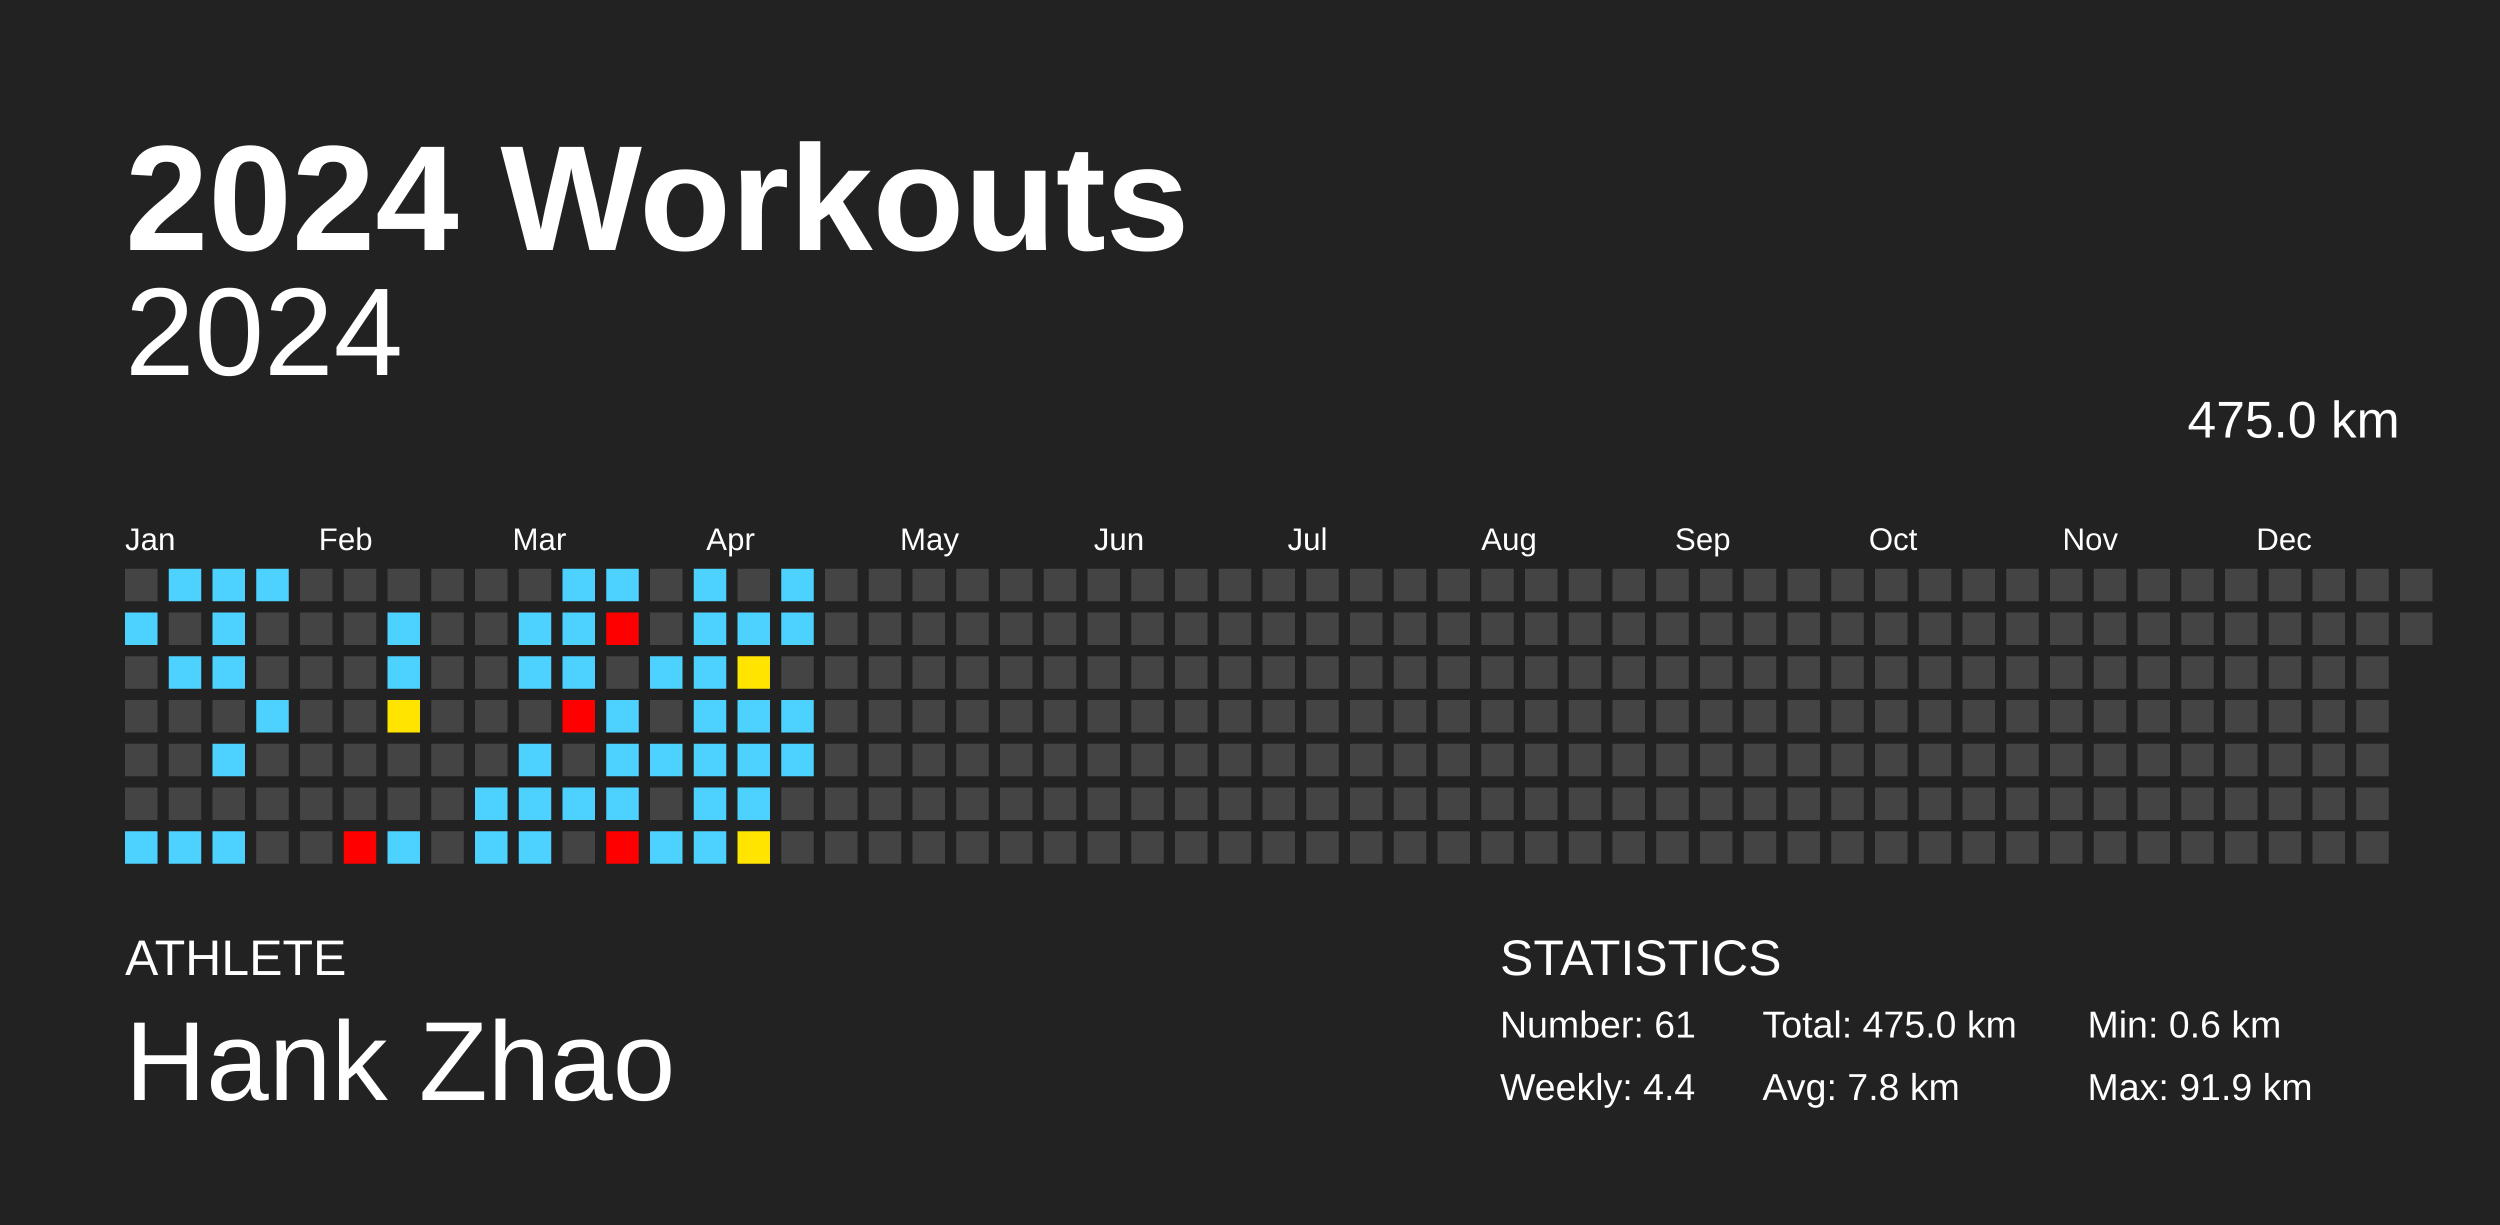
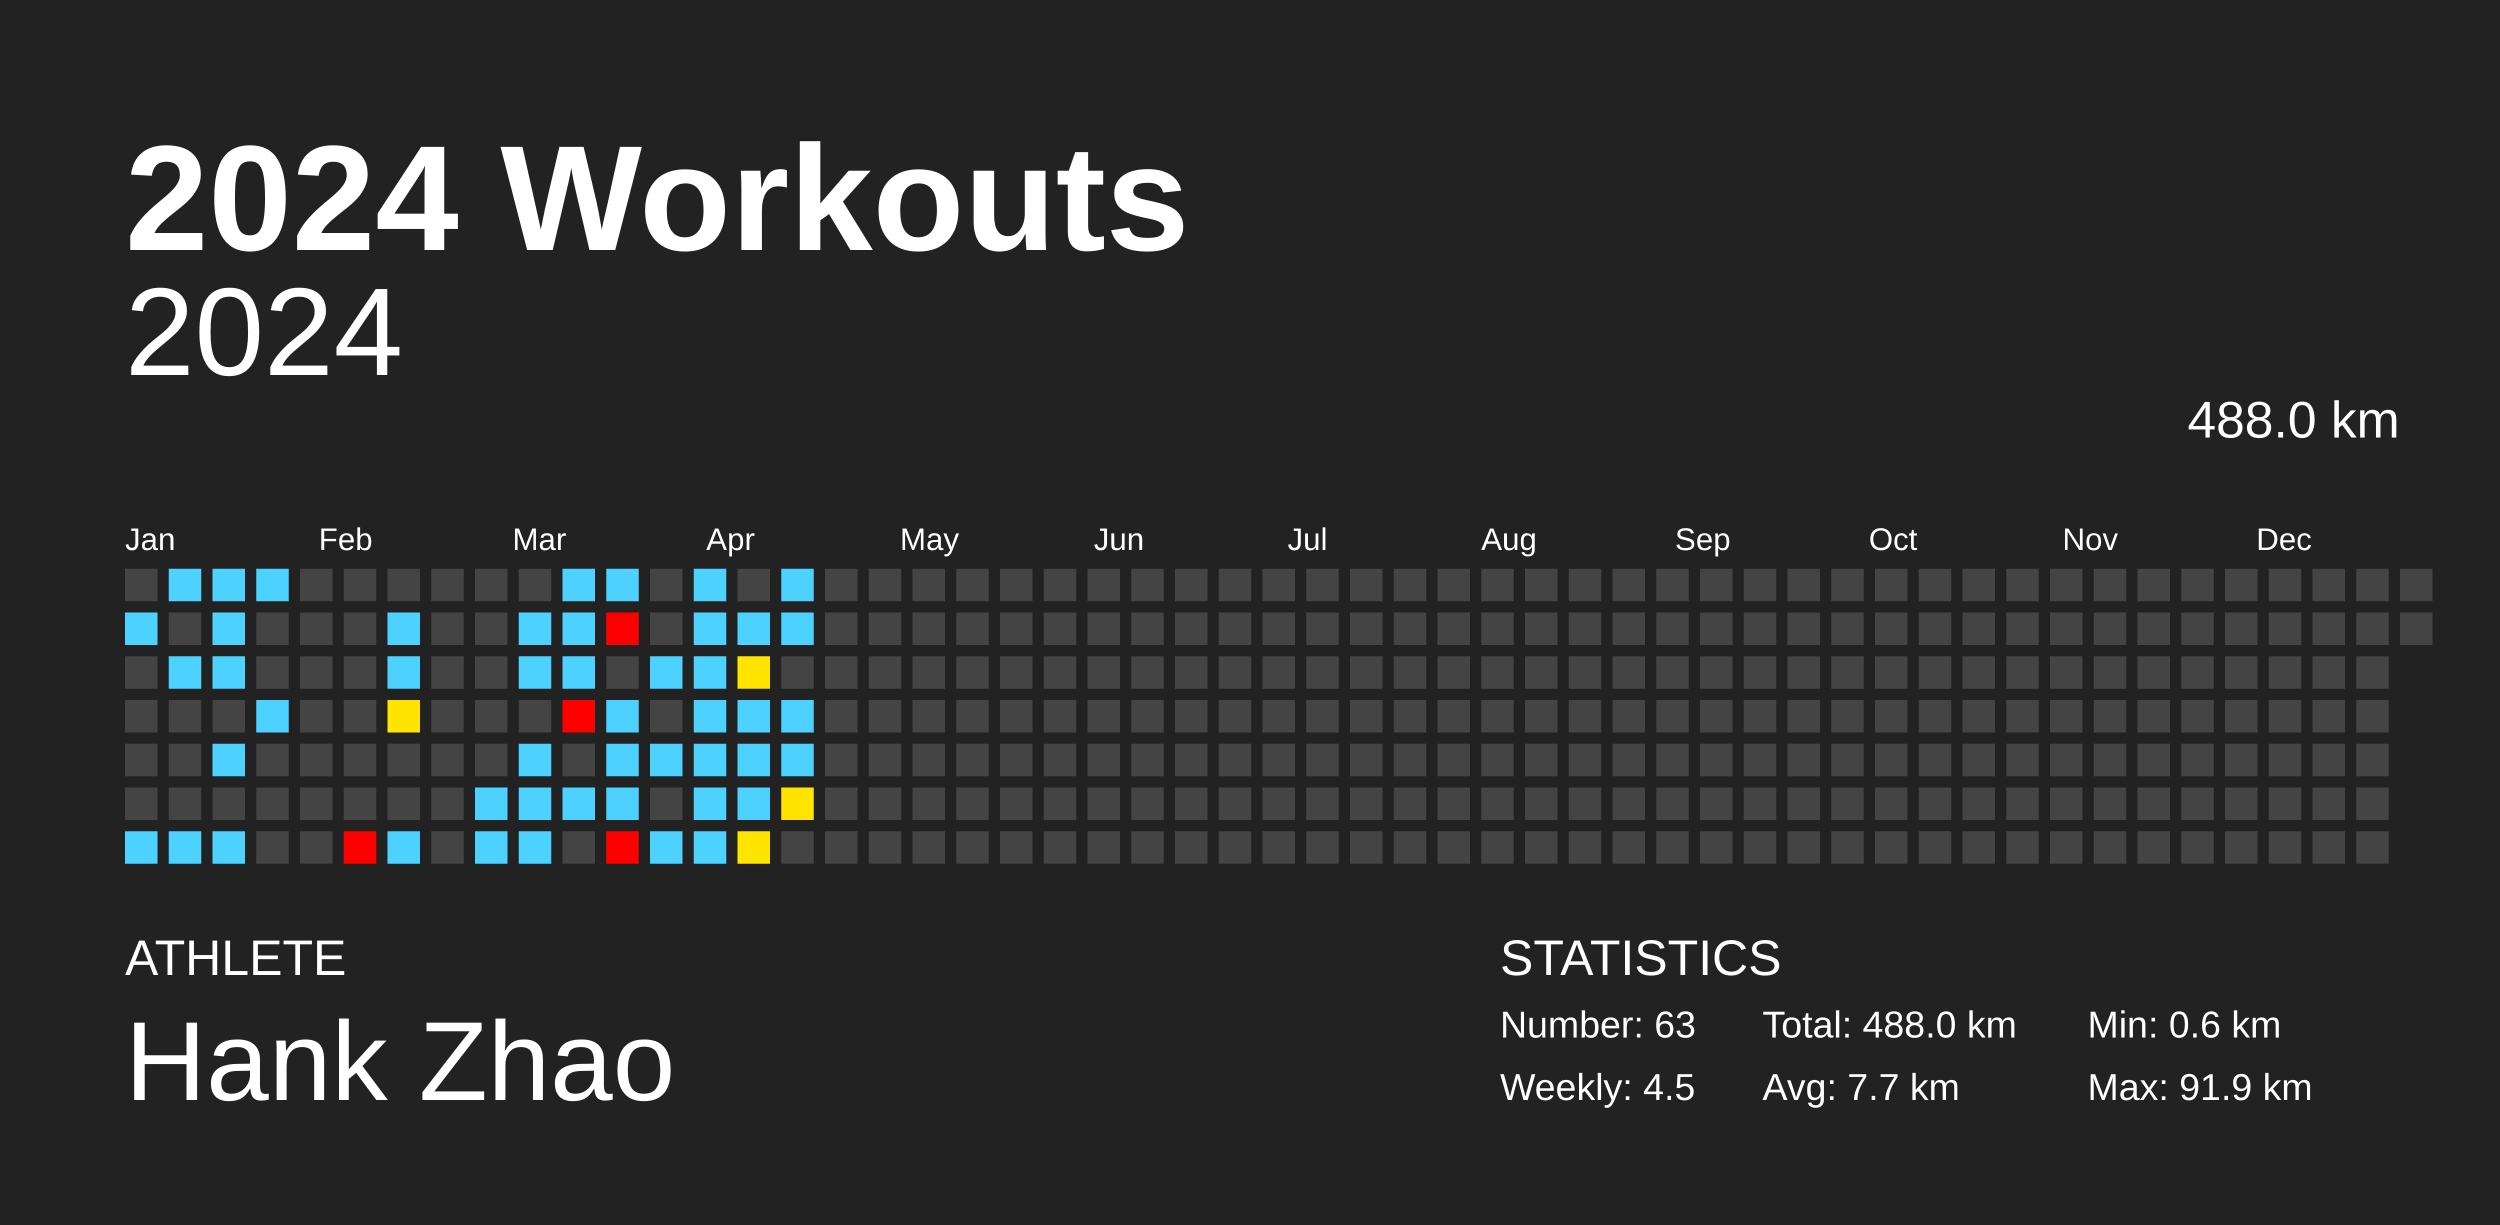
<svg xmlns="http://www.w3.org/2000/svg" baseProfile="full" height="98mm" version="1.1" viewBox="0,0,200,98" width="200mm">
  <defs />
  <rect fill="#222222" height="98" width="200" x="0" y="0" />
  <text fill="#FFFFFF" style="font-size:12px; font-family:Arial; font-weight:bold;" x="10" y="20">2024 Workouts</text>
  <text fill="#FFFFFF" style="font-size:4px; font-family:Arial" x="10" y="78">ATHLETE</text>
  <text fill="#FFFFFF" style="font-size:9px; font-family:Arial" x="10" y="88">Hank Zhao</text>
  <text fill="#FFFFFF" style="font-size:4px; font-family:Arial" x="120" y="78">STATISTICS</text>
-   <text fill="#FFFFFF" style="font-size:3px; font-family:Arial" x="120" y="83">Number: 61</text>
-   <text fill="#FFFFFF" style="font-size:3px; font-family:Arial" x="120" y="88">Weekly: 4.4</text>
-   <text fill="#FFFFFF" style="font-size:3px; font-family:Arial" x="141" y="83">Total: 475.0 km</text>
-   <text fill="#FFFFFF" style="font-size:3px; font-family:Arial" x="141" y="88">Avg: 7.8 km</text>
+   <text fill="#FFFFFF" style="font-size:3px; font-family:Arial" x="120" y="83">Number: 63</text>
+   <text fill="#FFFFFF" style="font-size:3px; font-family:Arial" x="120" y="88">Weekly: 4.5</text>
+   <text fill="#FFFFFF" style="font-size:3px; font-family:Arial" x="141" y="83">Total: 488.0 km</text>
+   <text fill="#FFFFFF" style="font-size:3px; font-family:Arial" x="141" y="88">Avg: 7.7 km</text>
  <text fill="#FFFFFF" style="font-size:3px; font-family:Arial" x="167" y="83">Min: 0.6 km</text>
  <text fill="#FFFFFF" style="font-size:3px; font-family:Arial" x="167" y="88">Max: 91.9 km</text>
  <text alignment-baseline="hanging" fill="#FFFFFF" style="font-size:10.0px; font-family:Arial;" x="10" y="30">2024</text>
-   <text alignment-baseline="hanging" fill="#FFFFFF" style="font-size:4.125px; font-family:Arial;" x="175" y="35">475.0 km</text>
+   <text alignment-baseline="hanging" fill="#FFFFFF" style="font-size:4.125px; font-family:Arial;" x="175" y="35">488.0 km</text>
  <text fill="#FFFFFF" style="font-size:2.5px; font-family:Arial" x="10.0" y="44">Jan</text>
  <text fill="#FFFFFF" style="font-size:2.5px; font-family:Arial" x="25.5" y="44">Feb</text>
  <text fill="#FFFFFF" style="font-size:2.5px; font-family:Arial" x="41.0" y="44">Mar</text>
  <text fill="#FFFFFF" style="font-size:2.5px; font-family:Arial" x="56.5" y="44">Apr</text>
  <text fill="#FFFFFF" style="font-size:2.5px; font-family:Arial" x="72.0" y="44">May</text>
  <text fill="#FFFFFF" style="font-size:2.5px; font-family:Arial" x="87.5" y="44">Jun</text>
  <text fill="#FFFFFF" style="font-size:2.5px; font-family:Arial" x="103.0" y="44">Jul</text>
  <text fill="#FFFFFF" style="font-size:2.5px; font-family:Arial" x="118.5" y="44">Aug</text>
  <text fill="#FFFFFF" style="font-size:2.5px; font-family:Arial" x="134.0" y="44">Sep</text>
  <text fill="#FFFFFF" style="font-size:2.5px; font-family:Arial" x="149.5" y="44">Oct</text>
  <text fill="#FFFFFF" style="font-size:2.5px; font-family:Arial" x="165.0" y="44">Nov</text>
  <text fill="#FFFFFF" style="font-size:2.5px; font-family:Arial" x="180.5" y="44">Dec</text>
  <rect fill="#444444" height="2.6" width="2.6" x="10.0" y="45.5" />
  <rect fill="#4dd2ff" height="2.6" width="2.6" x="10.0" y="49.0" />
  <rect fill="#444444" height="2.6" width="2.6" x="10.0" y="52.5" />
  <rect fill="#444444" height="2.6" width="2.6" x="10.0" y="56.0" />
  <rect fill="#444444" height="2.6" width="2.6" x="10.0" y="59.5" />
  <rect fill="#444444" height="2.6" width="2.6" x="10.0" y="63.0" />
  <rect fill="#4dd2ff" height="2.6" width="2.6" x="10.0" y="66.5" />
  <rect fill="#4dd2ff" height="2.6" width="2.6" x="13.5" y="45.5" />
  <rect fill="#444444" height="2.6" width="2.6" x="13.5" y="49.0" />
  <rect fill="#4dd2ff" height="2.6" width="2.6" x="13.5" y="52.5" />
  <rect fill="#444444" height="2.6" width="2.6" x="13.5" y="56.0" />
  <rect fill="#444444" height="2.6" width="2.6" x="13.5" y="59.5" />
  <rect fill="#444444" height="2.6" width="2.6" x="13.5" y="63.0" />
  <rect fill="#4dd2ff" height="2.6" width="2.6" x="13.5" y="66.5" />
  <rect fill="#4dd2ff" height="2.6" width="2.6" x="17.0" y="45.5" />
  <rect fill="#4dd2ff" height="2.6" width="2.6" x="17.0" y="49.0" />
  <rect fill="#4dd2ff" height="2.6" width="2.6" x="17.0" y="52.5" />
  <rect fill="#444444" height="2.6" width="2.6" x="17.0" y="56.0" />
  <rect fill="#4dd2ff" height="2.6" width="2.6" x="17.0" y="59.5" />
  <rect fill="#444444" height="2.6" width="2.6" x="17.0" y="63.0" />
  <rect fill="#4dd2ff" height="2.6" width="2.6" x="17.0" y="66.5" />
  <rect fill="#4dd2ff" height="2.6" width="2.6" x="20.5" y="45.5" />
  <rect fill="#444444" height="2.6" width="2.6" x="20.5" y="49.0" />
  <rect fill="#444444" height="2.6" width="2.6" x="20.5" y="52.5" />
  <rect fill="#4dd2ff" height="2.6" width="2.6" x="20.5" y="56.0" />
  <rect fill="#444444" height="2.6" width="2.6" x="20.5" y="59.5" />
  <rect fill="#444444" height="2.6" width="2.6" x="20.5" y="63.0" />
  <rect fill="#444444" height="2.6" width="2.6" x="20.5" y="66.5" />
  <rect fill="#444444" height="2.6" width="2.6" x="24.0" y="45.5" />
  <rect fill="#444444" height="2.6" width="2.6" x="24.0" y="49.0" />
  <rect fill="#444444" height="2.6" width="2.6" x="24.0" y="52.5" />
  <rect fill="#444444" height="2.6" width="2.6" x="24.0" y="56.0" />
  <rect fill="#444444" height="2.6" width="2.6" x="24.0" y="59.5" />
  <rect fill="#444444" height="2.6" width="2.6" x="24.0" y="63.0" />
  <rect fill="#444444" height="2.6" width="2.6" x="24.0" y="66.5" />
  <rect fill="#444444" height="2.6" width="2.6" x="27.5" y="45.5" />
  <rect fill="#444444" height="2.6" width="2.6" x="27.5" y="49.0" />
  <rect fill="#444444" height="2.6" width="2.6" x="27.5" y="52.5" />
  <rect fill="#444444" height="2.6" width="2.6" x="27.5" y="56.0" />
  <rect fill="#444444" height="2.6" width="2.6" x="27.5" y="59.5" />
  <rect fill="#444444" height="2.6" width="2.6" x="27.5" y="63.0" />
  <rect fill="red" height="2.6" width="2.6" x="27.5" y="66.5" />
  <rect fill="#444444" height="2.6" width="2.6" x="31.0" y="45.5" />
  <rect fill="#4dd2ff" height="2.6" width="2.6" x="31.0" y="49.0" />
  <rect fill="#4dd2ff" height="2.6" width="2.6" x="31.0" y="52.5" />
  <rect fill="#ffe400" height="2.6" width="2.6" x="31.0" y="56.0" />
  <rect fill="#444444" height="2.6" width="2.6" x="31.0" y="59.5" />
  <rect fill="#444444" height="2.6" width="2.6" x="31.0" y="63.0" />
  <rect fill="#4dd2ff" height="2.6" width="2.6" x="31.0" y="66.5" />
  <rect fill="#444444" height="2.6" width="2.6" x="34.5" y="45.5" />
  <rect fill="#444444" height="2.6" width="2.6" x="34.5" y="49.0" />
  <rect fill="#444444" height="2.6" width="2.6" x="34.5" y="52.5" />
  <rect fill="#444444" height="2.6" width="2.6" x="34.5" y="56.0" />
  <rect fill="#444444" height="2.6" width="2.6" x="34.5" y="59.5" />
  <rect fill="#444444" height="2.6" width="2.6" x="34.5" y="63.0" />
  <rect fill="#444444" height="2.6" width="2.6" x="34.5" y="66.5" />
  <rect fill="#444444" height="2.6" width="2.6" x="38.0" y="45.5" />
  <rect fill="#444444" height="2.6" width="2.6" x="38.0" y="49.0" />
  <rect fill="#444444" height="2.6" width="2.6" x="38.0" y="52.5" />
  <rect fill="#444444" height="2.6" width="2.6" x="38.0" y="56.0" />
  <rect fill="#444444" height="2.6" width="2.6" x="38.0" y="59.5" />
  <rect fill="#4dd2ff" height="2.6" width="2.6" x="38.0" y="63.0" />
  <rect fill="#4dd2ff" height="2.6" width="2.6" x="38.0" y="66.5" />
  <rect fill="#444444" height="2.6" width="2.6" x="41.5" y="45.5" />
  <rect fill="#4dd2ff" height="2.6" width="2.6" x="41.5" y="49.0" />
  <rect fill="#4dd2ff" height="2.6" width="2.6" x="41.5" y="52.5" />
  <rect fill="#444444" height="2.6" width="2.6" x="41.5" y="56.0" />
  <rect fill="#4dd2ff" height="2.6" width="2.6" x="41.5" y="59.5" />
  <rect fill="#4dd2ff" height="2.6" width="2.6" x="41.5" y="63.0" />
  <rect fill="#4dd2ff" height="2.6" width="2.6" x="41.5" y="66.5" />
  <rect fill="#4dd2ff" height="2.6" width="2.6" x="45.0" y="45.5" />
  <rect fill="#4dd2ff" height="2.6" width="2.6" x="45.0" y="49.0" />
  <rect fill="#4dd2ff" height="2.6" width="2.6" x="45.0" y="52.5" />
  <rect fill="red" height="2.6" width="2.6" x="45.0" y="56.0" />
  <rect fill="#444444" height="2.6" width="2.6" x="45.0" y="59.5" />
  <rect fill="#4dd2ff" height="2.6" width="2.6" x="45.0" y="63.0" />
  <rect fill="#444444" height="2.6" width="2.6" x="45.0" y="66.5" />
  <rect fill="#4dd2ff" height="2.6" width="2.6" x="48.5" y="45.5" />
  <rect fill="red" height="2.6" width="2.6" x="48.5" y="49.0" />
  <rect fill="#444444" height="2.6" width="2.6" x="48.5" y="52.5" />
  <rect fill="#4dd2ff" height="2.6" width="2.6" x="48.5" y="56.0" />
  <rect fill="#4dd2ff" height="2.6" width="2.6" x="48.5" y="59.5" />
  <rect fill="#4dd2ff" height="2.6" width="2.6" x="48.5" y="63.0" />
  <rect fill="red" height="2.6" width="2.6" x="48.5" y="66.5" />
  <rect fill="#444444" height="2.6" width="2.6" x="52.0" y="45.5" />
  <rect fill="#444444" height="2.6" width="2.6" x="52.0" y="49.0" />
  <rect fill="#4dd2ff" height="2.6" width="2.6" x="52.0" y="52.5" />
  <rect fill="#444444" height="2.6" width="2.6" x="52.0" y="56.0" />
  <rect fill="#4dd2ff" height="2.6" width="2.6" x="52.0" y="59.5" />
  <rect fill="#444444" height="2.6" width="2.6" x="52.0" y="63.0" />
  <rect fill="#4dd2ff" height="2.6" width="2.6" x="52.0" y="66.5" />
  <rect fill="#4dd2ff" height="2.6" width="2.6" x="55.5" y="45.5" />
  <rect fill="#4dd2ff" height="2.6" width="2.6" x="55.5" y="49.0" />
  <rect fill="#4dd2ff" height="2.6" width="2.6" x="55.5" y="52.5" />
  <rect fill="#4dd2ff" height="2.6" width="2.6" x="55.5" y="56.0" />
  <rect fill="#4dd2ff" height="2.6" width="2.6" x="55.5" y="59.5" />
  <rect fill="#4dd2ff" height="2.6" width="2.6" x="55.5" y="63.0" />
  <rect fill="#4dd2ff" height="2.6" width="2.6" x="55.5" y="66.5" />
  <rect fill="#444444" height="2.6" width="2.6" x="59.0" y="45.5" />
  <rect fill="#4dd2ff" height="2.6" width="2.6" x="59.0" y="49.0" />
  <rect fill="#ffe400" height="2.6" width="2.6" x="59.0" y="52.5" />
  <rect fill="#4dd2ff" height="2.6" width="2.6" x="59.0" y="56.0" />
  <rect fill="#4dd2ff" height="2.6" width="2.6" x="59.0" y="59.5" />
  <rect fill="#4dd2ff" height="2.6" width="2.6" x="59.0" y="63.0" />
  <rect fill="#ffe400" height="2.6" width="2.6" x="59.0" y="66.5" />
  <rect fill="#4dd2ff" height="2.6" width="2.6" x="62.5" y="45.5" />
  <rect fill="#4dd2ff" height="2.6" width="2.6" x="62.5" y="49.0" />
  <rect fill="#444444" height="2.6" width="2.6" x="62.5" y="52.5" />
  <rect fill="#4dd2ff" height="2.6" width="2.6" x="62.5" y="56.0" />
  <rect fill="#4dd2ff" height="2.6" width="2.6" x="62.5" y="59.5" />
-   <rect fill="#444444" height="2.6" width="2.6" x="62.5" y="63.0" />
+   <rect fill="#ffe400" height="2.6" width="2.6" x="62.5" y="63.0" />
  <rect fill="#444444" height="2.6" width="2.6" x="62.5" y="66.5" />
  <rect fill="#444444" height="2.6" width="2.6" x="66.0" y="45.5" />
  <rect fill="#444444" height="2.6" width="2.6" x="66.0" y="49.0" />
  <rect fill="#444444" height="2.6" width="2.6" x="66.0" y="52.5" />
  <rect fill="#444444" height="2.6" width="2.6" x="66.0" y="56.0" />
  <rect fill="#444444" height="2.6" width="2.6" x="66.0" y="59.5" />
  <rect fill="#444444" height="2.6" width="2.6" x="66.0" y="63.0" />
  <rect fill="#444444" height="2.6" width="2.6" x="66.0" y="66.5" />
  <rect fill="#444444" height="2.6" width="2.6" x="69.5" y="45.5" />
  <rect fill="#444444" height="2.6" width="2.6" x="69.5" y="49.0" />
  <rect fill="#444444" height="2.6" width="2.6" x="69.5" y="52.5" />
  <rect fill="#444444" height="2.6" width="2.6" x="69.5" y="56.0" />
  <rect fill="#444444" height="2.6" width="2.6" x="69.5" y="59.5" />
  <rect fill="#444444" height="2.6" width="2.6" x="69.5" y="63.0" />
  <rect fill="#444444" height="2.6" width="2.6" x="69.5" y="66.5" />
  <rect fill="#444444" height="2.6" width="2.6" x="73.0" y="45.5" />
  <rect fill="#444444" height="2.6" width="2.6" x="73.0" y="49.0" />
  <rect fill="#444444" height="2.6" width="2.6" x="73.0" y="52.5" />
  <rect fill="#444444" height="2.6" width="2.6" x="73.0" y="56.0" />
  <rect fill="#444444" height="2.6" width="2.6" x="73.0" y="59.5" />
  <rect fill="#444444" height="2.6" width="2.6" x="73.0" y="63.0" />
  <rect fill="#444444" height="2.6" width="2.6" x="73.0" y="66.5" />
  <rect fill="#444444" height="2.6" width="2.6" x="76.5" y="45.5" />
  <rect fill="#444444" height="2.6" width="2.6" x="76.5" y="49.0" />
  <rect fill="#444444" height="2.6" width="2.6" x="76.5" y="52.5" />
  <rect fill="#444444" height="2.6" width="2.6" x="76.5" y="56.0" />
  <rect fill="#444444" height="2.6" width="2.6" x="76.5" y="59.5" />
  <rect fill="#444444" height="2.6" width="2.6" x="76.5" y="63.0" />
  <rect fill="#444444" height="2.6" width="2.6" x="76.5" y="66.5" />
  <rect fill="#444444" height="2.6" width="2.6" x="80.0" y="45.5" />
  <rect fill="#444444" height="2.6" width="2.6" x="80.0" y="49.0" />
  <rect fill="#444444" height="2.6" width="2.6" x="80.0" y="52.5" />
  <rect fill="#444444" height="2.6" width="2.6" x="80.0" y="56.0" />
  <rect fill="#444444" height="2.6" width="2.6" x="80.0" y="59.5" />
  <rect fill="#444444" height="2.6" width="2.6" x="80.0" y="63.0" />
  <rect fill="#444444" height="2.6" width="2.6" x="80.0" y="66.5" />
  <rect fill="#444444" height="2.6" width="2.6" x="83.5" y="45.5" />
  <rect fill="#444444" height="2.6" width="2.6" x="83.5" y="49.0" />
  <rect fill="#444444" height="2.6" width="2.6" x="83.5" y="52.5" />
  <rect fill="#444444" height="2.6" width="2.6" x="83.5" y="56.0" />
  <rect fill="#444444" height="2.6" width="2.6" x="83.5" y="59.5" />
  <rect fill="#444444" height="2.6" width="2.6" x="83.5" y="63.0" />
  <rect fill="#444444" height="2.6" width="2.6" x="83.5" y="66.5" />
  <rect fill="#444444" height="2.6" width="2.6" x="87.0" y="45.5" />
  <rect fill="#444444" height="2.6" width="2.6" x="87.0" y="49.0" />
  <rect fill="#444444" height="2.6" width="2.6" x="87.0" y="52.5" />
  <rect fill="#444444" height="2.6" width="2.6" x="87.0" y="56.0" />
  <rect fill="#444444" height="2.6" width="2.6" x="87.0" y="59.5" />
  <rect fill="#444444" height="2.6" width="2.6" x="87.0" y="63.0" />
  <rect fill="#444444" height="2.6" width="2.6" x="87.0" y="66.5" />
  <rect fill="#444444" height="2.6" width="2.6" x="90.5" y="45.5" />
  <rect fill="#444444" height="2.6" width="2.6" x="90.5" y="49.0" />
  <rect fill="#444444" height="2.6" width="2.6" x="90.5" y="52.5" />
  <rect fill="#444444" height="2.6" width="2.6" x="90.5" y="56.0" />
  <rect fill="#444444" height="2.6" width="2.6" x="90.5" y="59.5" />
  <rect fill="#444444" height="2.6" width="2.6" x="90.5" y="63.0" />
  <rect fill="#444444" height="2.6" width="2.6" x="90.5" y="66.5" />
  <rect fill="#444444" height="2.6" width="2.6" x="94.0" y="45.5" />
  <rect fill="#444444" height="2.6" width="2.6" x="94.0" y="49.0" />
  <rect fill="#444444" height="2.6" width="2.6" x="94.0" y="52.5" />
  <rect fill="#444444" height="2.6" width="2.6" x="94.0" y="56.0" />
  <rect fill="#444444" height="2.6" width="2.6" x="94.0" y="59.5" />
  <rect fill="#444444" height="2.6" width="2.6" x="94.0" y="63.0" />
  <rect fill="#444444" height="2.6" width="2.6" x="94.0" y="66.5" />
  <rect fill="#444444" height="2.6" width="2.6" x="97.5" y="45.5" />
  <rect fill="#444444" height="2.6" width="2.6" x="97.5" y="49.0" />
  <rect fill="#444444" height="2.6" width="2.6" x="97.5" y="52.5" />
  <rect fill="#444444" height="2.6" width="2.6" x="97.5" y="56.0" />
  <rect fill="#444444" height="2.6" width="2.6" x="97.5" y="59.5" />
  <rect fill="#444444" height="2.6" width="2.6" x="97.5" y="63.0" />
  <rect fill="#444444" height="2.6" width="2.6" x="97.5" y="66.5" />
  <rect fill="#444444" height="2.6" width="2.6" x="101.0" y="45.5" />
  <rect fill="#444444" height="2.6" width="2.6" x="101.0" y="49.0" />
  <rect fill="#444444" height="2.6" width="2.6" x="101.0" y="52.5" />
  <rect fill="#444444" height="2.6" width="2.6" x="101.0" y="56.0" />
  <rect fill="#444444" height="2.6" width="2.6" x="101.0" y="59.5" />
  <rect fill="#444444" height="2.6" width="2.6" x="101.0" y="63.0" />
  <rect fill="#444444" height="2.6" width="2.6" x="101.0" y="66.5" />
  <rect fill="#444444" height="2.6" width="2.6" x="104.5" y="45.5" />
  <rect fill="#444444" height="2.6" width="2.6" x="104.5" y="49.0" />
  <rect fill="#444444" height="2.6" width="2.6" x="104.5" y="52.5" />
  <rect fill="#444444" height="2.6" width="2.6" x="104.5" y="56.0" />
  <rect fill="#444444" height="2.6" width="2.6" x="104.5" y="59.5" />
  <rect fill="#444444" height="2.6" width="2.6" x="104.5" y="63.0" />
  <rect fill="#444444" height="2.6" width="2.6" x="104.5" y="66.5" />
  <rect fill="#444444" height="2.6" width="2.6" x="108.0" y="45.5" />
  <rect fill="#444444" height="2.6" width="2.6" x="108.0" y="49.0" />
  <rect fill="#444444" height="2.6" width="2.6" x="108.0" y="52.5" />
  <rect fill="#444444" height="2.6" width="2.6" x="108.0" y="56.0" />
  <rect fill="#444444" height="2.6" width="2.6" x="108.0" y="59.5" />
  <rect fill="#444444" height="2.6" width="2.6" x="108.0" y="63.0" />
  <rect fill="#444444" height="2.6" width="2.6" x="108.0" y="66.5" />
  <rect fill="#444444" height="2.6" width="2.6" x="111.5" y="45.5" />
  <rect fill="#444444" height="2.6" width="2.6" x="111.5" y="49.0" />
  <rect fill="#444444" height="2.6" width="2.6" x="111.5" y="52.5" />
  <rect fill="#444444" height="2.6" width="2.6" x="111.5" y="56.0" />
  <rect fill="#444444" height="2.6" width="2.6" x="111.5" y="59.5" />
  <rect fill="#444444" height="2.6" width="2.6" x="111.5" y="63.0" />
  <rect fill="#444444" height="2.6" width="2.6" x="111.5" y="66.5" />
  <rect fill="#444444" height="2.6" width="2.6" x="115.0" y="45.5" />
  <rect fill="#444444" height="2.6" width="2.6" x="115.0" y="49.0" />
  <rect fill="#444444" height="2.6" width="2.6" x="115.0" y="52.5" />
  <rect fill="#444444" height="2.6" width="2.6" x="115.0" y="56.0" />
  <rect fill="#444444" height="2.6" width="2.6" x="115.0" y="59.5" />
  <rect fill="#444444" height="2.6" width="2.6" x="115.0" y="63.0" />
  <rect fill="#444444" height="2.6" width="2.6" x="115.0" y="66.5" />
  <rect fill="#444444" height="2.6" width="2.6" x="118.5" y="45.5" />
  <rect fill="#444444" height="2.6" width="2.6" x="118.5" y="49.0" />
  <rect fill="#444444" height="2.6" width="2.6" x="118.5" y="52.5" />
  <rect fill="#444444" height="2.6" width="2.6" x="118.5" y="56.0" />
  <rect fill="#444444" height="2.6" width="2.6" x="118.5" y="59.5" />
  <rect fill="#444444" height="2.6" width="2.6" x="118.5" y="63.0" />
  <rect fill="#444444" height="2.6" width="2.6" x="118.5" y="66.5" />
  <rect fill="#444444" height="2.6" width="2.6" x="122.0" y="45.5" />
  <rect fill="#444444" height="2.6" width="2.6" x="122.0" y="49.0" />
  <rect fill="#444444" height="2.6" width="2.6" x="122.0" y="52.5" />
  <rect fill="#444444" height="2.6" width="2.6" x="122.0" y="56.0" />
  <rect fill="#444444" height="2.6" width="2.6" x="122.0" y="59.5" />
  <rect fill="#444444" height="2.6" width="2.6" x="122.0" y="63.0" />
  <rect fill="#444444" height="2.6" width="2.6" x="122.0" y="66.5" />
  <rect fill="#444444" height="2.6" width="2.6" x="125.5" y="45.5" />
  <rect fill="#444444" height="2.6" width="2.6" x="125.5" y="49.0" />
  <rect fill="#444444" height="2.6" width="2.6" x="125.5" y="52.5" />
  <rect fill="#444444" height="2.6" width="2.6" x="125.5" y="56.0" />
  <rect fill="#444444" height="2.6" width="2.6" x="125.5" y="59.5" />
  <rect fill="#444444" height="2.6" width="2.6" x="125.5" y="63.0" />
  <rect fill="#444444" height="2.6" width="2.6" x="125.5" y="66.5" />
  <rect fill="#444444" height="2.6" width="2.6" x="129.0" y="45.5" />
  <rect fill="#444444" height="2.6" width="2.6" x="129.0" y="49.0" />
  <rect fill="#444444" height="2.6" width="2.6" x="129.0" y="52.5" />
  <rect fill="#444444" height="2.6" width="2.6" x="129.0" y="56.0" />
  <rect fill="#444444" height="2.6" width="2.6" x="129.0" y="59.5" />
  <rect fill="#444444" height="2.6" width="2.6" x="129.0" y="63.0" />
  <rect fill="#444444" height="2.6" width="2.6" x="129.0" y="66.5" />
  <rect fill="#444444" height="2.6" width="2.6" x="132.5" y="45.5" />
  <rect fill="#444444" height="2.6" width="2.6" x="132.5" y="49.0" />
  <rect fill="#444444" height="2.6" width="2.6" x="132.5" y="52.5" />
  <rect fill="#444444" height="2.6" width="2.6" x="132.5" y="56.0" />
  <rect fill="#444444" height="2.6" width="2.6" x="132.5" y="59.5" />
  <rect fill="#444444" height="2.6" width="2.6" x="132.5" y="63.0" />
  <rect fill="#444444" height="2.6" width="2.6" x="132.5" y="66.5" />
  <rect fill="#444444" height="2.6" width="2.6" x="136.0" y="45.5" />
  <rect fill="#444444" height="2.6" width="2.6" x="136.0" y="49.0" />
  <rect fill="#444444" height="2.6" width="2.6" x="136.0" y="52.5" />
  <rect fill="#444444" height="2.6" width="2.6" x="136.0" y="56.0" />
  <rect fill="#444444" height="2.6" width="2.6" x="136.0" y="59.5" />
  <rect fill="#444444" height="2.6" width="2.6" x="136.0" y="63.0" />
  <rect fill="#444444" height="2.6" width="2.6" x="136.0" y="66.5" />
  <rect fill="#444444" height="2.6" width="2.6" x="139.5" y="45.5" />
  <rect fill="#444444" height="2.6" width="2.6" x="139.5" y="49.0" />
  <rect fill="#444444" height="2.6" width="2.6" x="139.5" y="52.5" />
  <rect fill="#444444" height="2.6" width="2.6" x="139.5" y="56.0" />
  <rect fill="#444444" height="2.6" width="2.6" x="139.5" y="59.5" />
  <rect fill="#444444" height="2.6" width="2.6" x="139.5" y="63.0" />
  <rect fill="#444444" height="2.6" width="2.6" x="139.5" y="66.5" />
  <rect fill="#444444" height="2.6" width="2.6" x="143.0" y="45.5" />
  <rect fill="#444444" height="2.6" width="2.6" x="143.0" y="49.0" />
  <rect fill="#444444" height="2.6" width="2.6" x="143.0" y="52.5" />
  <rect fill="#444444" height="2.6" width="2.6" x="143.0" y="56.0" />
  <rect fill="#444444" height="2.6" width="2.6" x="143.0" y="59.5" />
  <rect fill="#444444" height="2.6" width="2.6" x="143.0" y="63.0" />
  <rect fill="#444444" height="2.6" width="2.6" x="143.0" y="66.5" />
  <rect fill="#444444" height="2.6" width="2.6" x="146.5" y="45.5" />
  <rect fill="#444444" height="2.6" width="2.6" x="146.5" y="49.0" />
  <rect fill="#444444" height="2.6" width="2.6" x="146.5" y="52.5" />
  <rect fill="#444444" height="2.6" width="2.6" x="146.5" y="56.0" />
  <rect fill="#444444" height="2.6" width="2.6" x="146.5" y="59.5" />
  <rect fill="#444444" height="2.6" width="2.6" x="146.5" y="63.0" />
  <rect fill="#444444" height="2.6" width="2.6" x="146.5" y="66.5" />
  <rect fill="#444444" height="2.6" width="2.6" x="150.0" y="45.5" />
  <rect fill="#444444" height="2.6" width="2.6" x="150.0" y="49.0" />
  <rect fill="#444444" height="2.6" width="2.6" x="150.0" y="52.5" />
  <rect fill="#444444" height="2.6" width="2.6" x="150.0" y="56.0" />
  <rect fill="#444444" height="2.6" width="2.6" x="150.0" y="59.5" />
  <rect fill="#444444" height="2.6" width="2.6" x="150.0" y="63.0" />
  <rect fill="#444444" height="2.6" width="2.6" x="150.0" y="66.5" />
  <rect fill="#444444" height="2.6" width="2.6" x="153.5" y="45.5" />
  <rect fill="#444444" height="2.6" width="2.6" x="153.5" y="49.0" />
  <rect fill="#444444" height="2.6" width="2.6" x="153.5" y="52.5" />
  <rect fill="#444444" height="2.6" width="2.6" x="153.5" y="56.0" />
  <rect fill="#444444" height="2.6" width="2.6" x="153.5" y="59.5" />
  <rect fill="#444444" height="2.6" width="2.6" x="153.5" y="63.0" />
  <rect fill="#444444" height="2.6" width="2.6" x="153.5" y="66.5" />
  <rect fill="#444444" height="2.6" width="2.6" x="157.0" y="45.5" />
  <rect fill="#444444" height="2.6" width="2.6" x="157.0" y="49.0" />
  <rect fill="#444444" height="2.6" width="2.6" x="157.0" y="52.5" />
  <rect fill="#444444" height="2.6" width="2.6" x="157.0" y="56.0" />
  <rect fill="#444444" height="2.6" width="2.6" x="157.0" y="59.5" />
  <rect fill="#444444" height="2.6" width="2.6" x="157.0" y="63.0" />
  <rect fill="#444444" height="2.6" width="2.6" x="157.0" y="66.5" />
  <rect fill="#444444" height="2.6" width="2.6" x="160.5" y="45.5" />
  <rect fill="#444444" height="2.6" width="2.6" x="160.5" y="49.0" />
  <rect fill="#444444" height="2.6" width="2.6" x="160.5" y="52.5" />
  <rect fill="#444444" height="2.6" width="2.6" x="160.5" y="56.0" />
  <rect fill="#444444" height="2.6" width="2.6" x="160.5" y="59.5" />
  <rect fill="#444444" height="2.6" width="2.6" x="160.5" y="63.0" />
  <rect fill="#444444" height="2.6" width="2.6" x="160.5" y="66.5" />
  <rect fill="#444444" height="2.6" width="2.6" x="164.0" y="45.5" />
  <rect fill="#444444" height="2.6" width="2.6" x="164.0" y="49.0" />
  <rect fill="#444444" height="2.6" width="2.6" x="164.0" y="52.5" />
  <rect fill="#444444" height="2.6" width="2.6" x="164.0" y="56.0" />
  <rect fill="#444444" height="2.6" width="2.6" x="164.0" y="59.5" />
  <rect fill="#444444" height="2.6" width="2.6" x="164.0" y="63.0" />
  <rect fill="#444444" height="2.6" width="2.6" x="164.0" y="66.5" />
  <rect fill="#444444" height="2.6" width="2.6" x="167.5" y="45.5" />
  <rect fill="#444444" height="2.6" width="2.6" x="167.5" y="49.0" />
  <rect fill="#444444" height="2.6" width="2.6" x="167.5" y="52.5" />
  <rect fill="#444444" height="2.6" width="2.6" x="167.5" y="56.0" />
  <rect fill="#444444" height="2.6" width="2.6" x="167.5" y="59.5" />
  <rect fill="#444444" height="2.6" width="2.6" x="167.5" y="63.0" />
  <rect fill="#444444" height="2.6" width="2.6" x="167.5" y="66.5" />
  <rect fill="#444444" height="2.6" width="2.6" x="171.0" y="45.5" />
  <rect fill="#444444" height="2.6" width="2.6" x="171.0" y="49.0" />
  <rect fill="#444444" height="2.6" width="2.6" x="171.0" y="52.5" />
  <rect fill="#444444" height="2.6" width="2.6" x="171.0" y="56.0" />
  <rect fill="#444444" height="2.6" width="2.6" x="171.0" y="59.5" />
  <rect fill="#444444" height="2.6" width="2.6" x="171.0" y="63.0" />
  <rect fill="#444444" height="2.6" width="2.6" x="171.0" y="66.5" />
  <rect fill="#444444" height="2.6" width="2.6" x="174.5" y="45.5" />
  <rect fill="#444444" height="2.6" width="2.6" x="174.5" y="49.0" />
  <rect fill="#444444" height="2.6" width="2.6" x="174.5" y="52.5" />
  <rect fill="#444444" height="2.6" width="2.6" x="174.5" y="56.0" />
  <rect fill="#444444" height="2.6" width="2.6" x="174.5" y="59.5" />
  <rect fill="#444444" height="2.6" width="2.6" x="174.5" y="63.0" />
  <rect fill="#444444" height="2.6" width="2.6" x="174.5" y="66.5" />
  <rect fill="#444444" height="2.6" width="2.6" x="178.0" y="45.5" />
  <rect fill="#444444" height="2.6" width="2.6" x="178.0" y="49.0" />
  <rect fill="#444444" height="2.6" width="2.6" x="178.0" y="52.5" />
  <rect fill="#444444" height="2.6" width="2.6" x="178.0" y="56.0" />
  <rect fill="#444444" height="2.6" width="2.6" x="178.0" y="59.5" />
  <rect fill="#444444" height="2.6" width="2.6" x="178.0" y="63.0" />
  <rect fill="#444444" height="2.6" width="2.6" x="178.0" y="66.5" />
  <rect fill="#444444" height="2.6" width="2.6" x="181.5" y="45.5" />
  <rect fill="#444444" height="2.6" width="2.6" x="181.5" y="49.0" />
  <rect fill="#444444" height="2.6" width="2.6" x="181.5" y="52.5" />
  <rect fill="#444444" height="2.6" width="2.6" x="181.5" y="56.0" />
  <rect fill="#444444" height="2.6" width="2.6" x="181.5" y="59.5" />
  <rect fill="#444444" height="2.6" width="2.6" x="181.5" y="63.0" />
  <rect fill="#444444" height="2.6" width="2.6" x="181.5" y="66.5" />
  <rect fill="#444444" height="2.6" width="2.6" x="185.0" y="45.5" />
  <rect fill="#444444" height="2.6" width="2.6" x="185.0" y="49.0" />
  <rect fill="#444444" height="2.6" width="2.6" x="185.0" y="52.5" />
  <rect fill="#444444" height="2.6" width="2.6" x="185.0" y="56.0" />
  <rect fill="#444444" height="2.6" width="2.6" x="185.0" y="59.5" />
  <rect fill="#444444" height="2.6" width="2.6" x="185.0" y="63.0" />
  <rect fill="#444444" height="2.6" width="2.6" x="185.0" y="66.5" />
  <rect fill="#444444" height="2.6" width="2.6" x="188.5" y="45.5" />
  <rect fill="#444444" height="2.6" width="2.6" x="188.5" y="49.0" />
  <rect fill="#444444" height="2.6" width="2.6" x="188.5" y="52.5" />
  <rect fill="#444444" height="2.6" width="2.6" x="188.5" y="56.0" />
  <rect fill="#444444" height="2.6" width="2.6" x="188.5" y="59.5" />
  <rect fill="#444444" height="2.6" width="2.6" x="188.5" y="63.0" />
  <rect fill="#444444" height="2.6" width="2.6" x="188.5" y="66.5" />
  <rect fill="#444444" height="2.6" width="2.6" x="192.0" y="45.5" />
  <rect fill="#444444" height="2.6" width="2.6" x="192.0" y="49.0" />
</svg>
